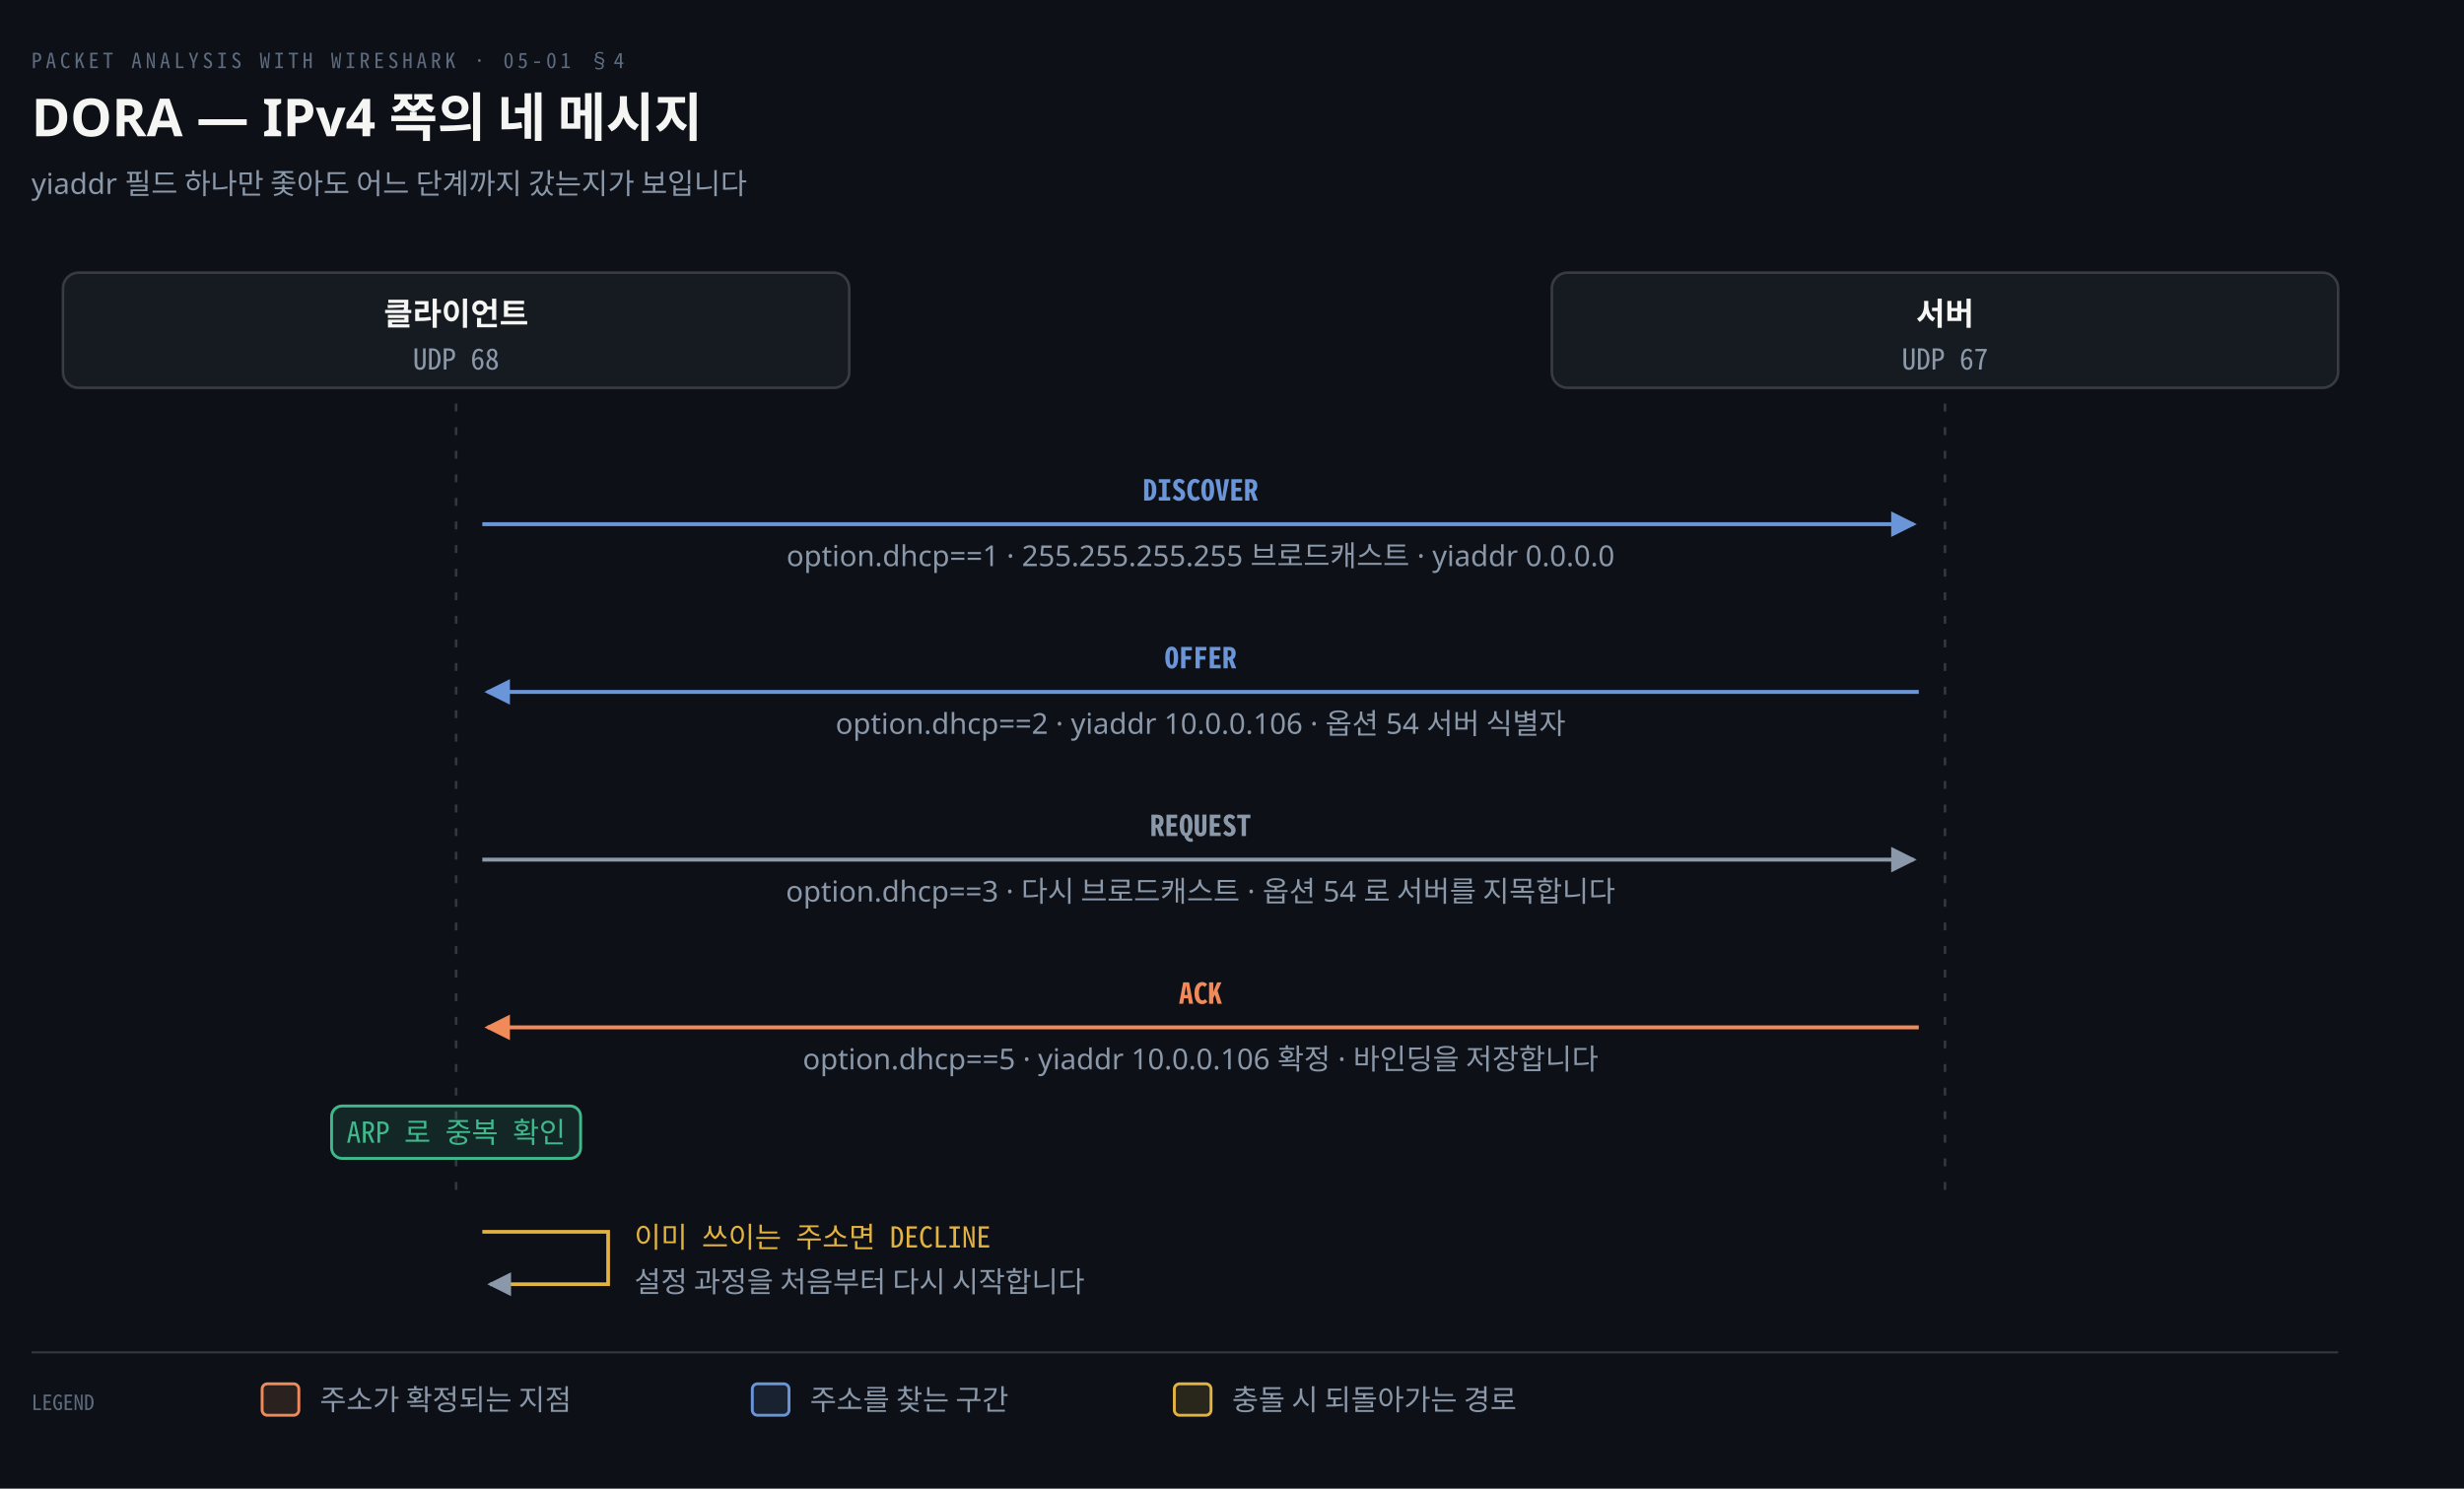
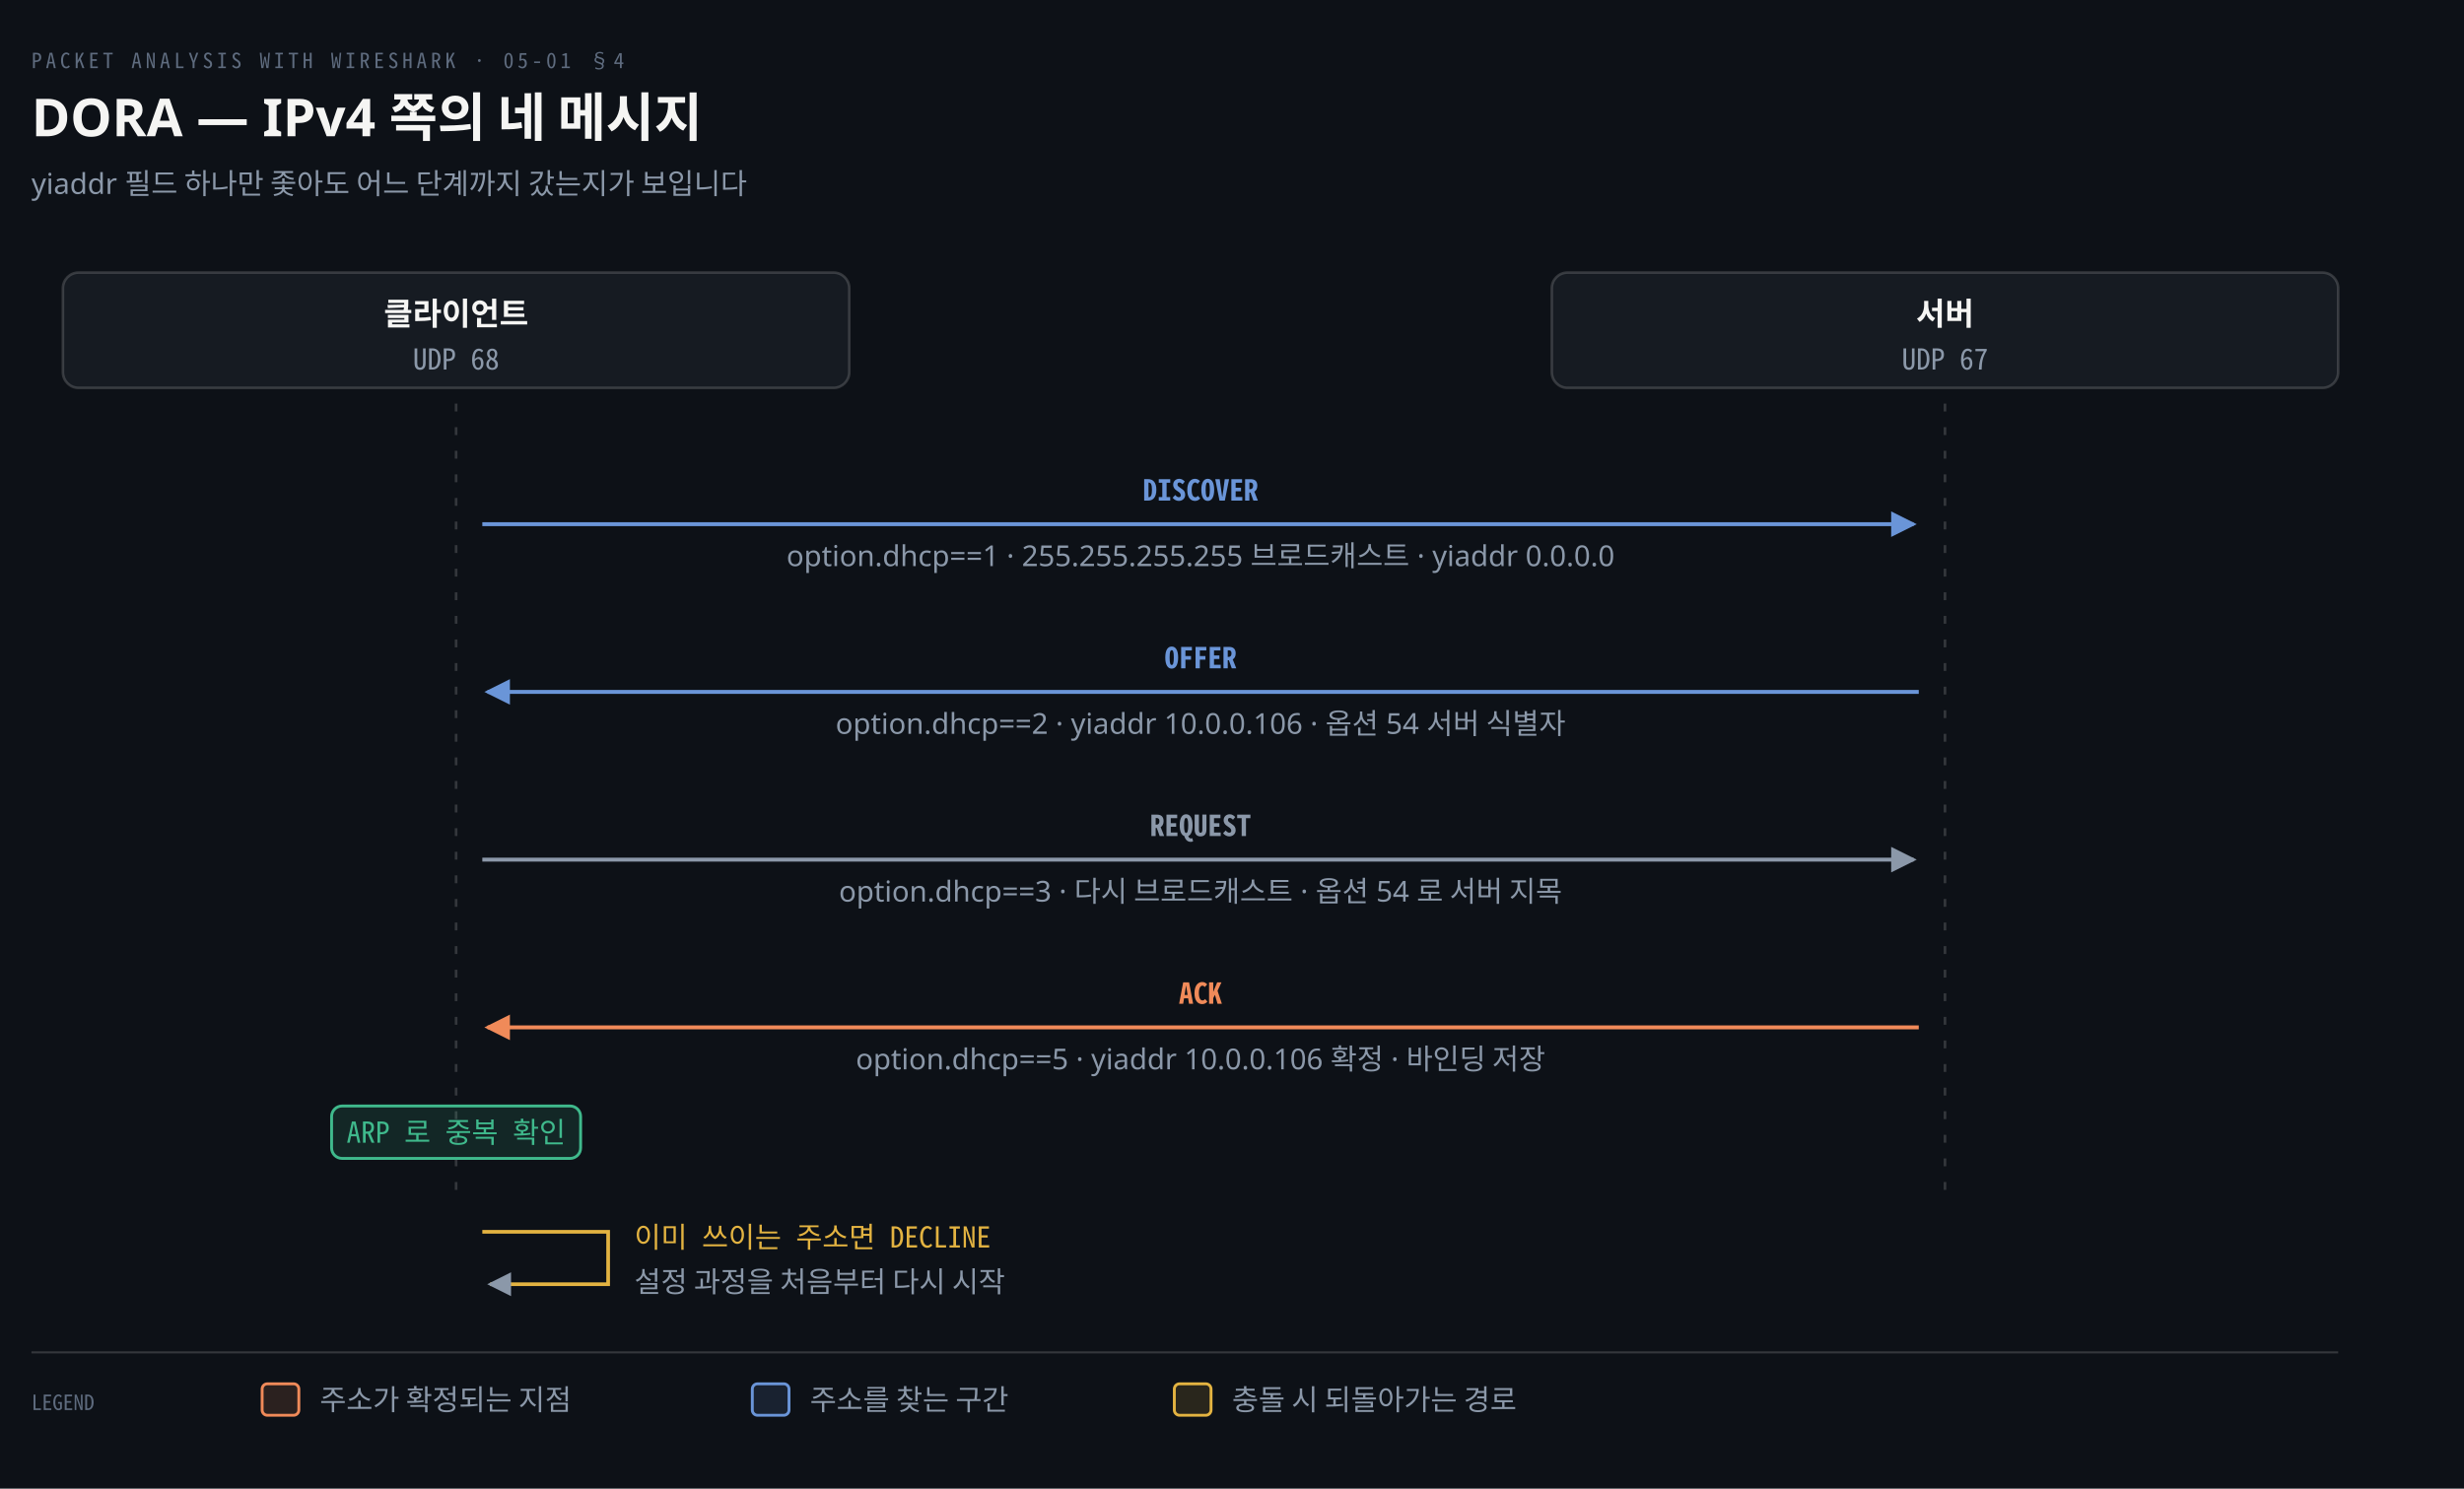
<svg xmlns="http://www.w3.org/2000/svg" viewBox="0 0 940 568" width="100%" role="img" aria-labelledby="dt dd">
  <defs>
    <marker id="ar" viewBox="0 0 8 8" refX="7" refY="4" markerWidth="6.5" markerHeight="6.5" orient="auto">
      <path d="M0 0 L8 4 L0 8 z" fill="#8B98A9" />
    </marker>
    <marker id="ok" viewBox="0 0 8 8" refX="7" refY="4" markerWidth="6.5" markerHeight="6.5" orient="auto">
      <path d="M0 0 L8 4 L0 8 z" fill="#3FB98C" />
    </marker>
    <marker id="warn" viewBox="0 0 8 8" refX="7" refY="4" markerWidth="6.5" markerHeight="6.5" orient="auto">
      <path d="M0 0 L8 4 L0 8 z" fill="#E3B341" />
    </marker>
    <marker id="bad" viewBox="0 0 8 8" refX="7" refY="4" markerWidth="6.5" markerHeight="6.5" orient="auto">
      <path d="M0 0 L8 4 L0 8 z" fill="#F0616D" />
    </marker>
    <marker id="info" viewBox="0 0 8 8" refX="7" refY="4" markerWidth="6.5" markerHeight="6.5" orient="auto">
      <path d="M0 0 L8 4 L0 8 z" fill="#6A95D8" />
    </marker>
    <marker id="acc" viewBox="0 0 8 8" refX="7" refY="4" markerWidth="6.5" markerHeight="6.5" orient="auto">
      <path d="M0 0 L8 4 L0 8 z" fill="#F08A59" />
    </marker>
    <marker id="soft" viewBox="0 0 8 8" refX="7" refY="4" markerWidth="6.5" markerHeight="6.5" orient="auto">
      <path d="M0 0 L8 4 L0 8 z" fill="#5E6B7E" />
    </marker>
  </defs>
  <rect width="940" height="568" fill="#0D1117" />
  <text x="12" y="26" font-family="'Geist Mono','Noto Sans Mono CJK KR',monospace" font-size="8" letter-spacing="0.18em" fill="#5E6B7E">PACKET ANALYSIS WITH WIRESHARK · 05-01 §4</text>
  <text x="12" y="52" font-family="'Geist','Apple SD Gothic Neo','Noto Sans KR','Malgun Gothic',sans-serif" font-size="20" font-weight="600" fill="#F5F5F3">DORA — IPv4 쪽의 네 메시지</text>
  <text x="12" y="74" font-family="'Geist','Apple SD Gothic Neo','Noto Sans KR','Malgun Gothic',sans-serif" font-size="11" fill="#8B98A9">yiaddr 필드 하나만 좇아도 어느 단계까지 갔는지가 보입니다</text>
  <rect x="24.0" y="104" width="300" height="44" rx="6" fill="#161B22" stroke="rgba(191,192,192,0.22)" stroke-width="1.0" />
  <text x="174.0" y="124" text-anchor="middle" font-family="'Geist','Apple SD Gothic Neo','Noto Sans KR','Malgun Gothic',sans-serif" font-size="12" font-weight="600" fill="#F5F5F3">클라이언트</text>
  <text x="174.0" y="141" text-anchor="middle" font-family="'Geist Mono','Noto Sans Mono CJK KR',monospace" font-size="11" font-weight="400" fill="#8B98A9">UDP 68</text>
  <rect x="592.0" y="104" width="300" height="44" rx="6" fill="#161B22" stroke="rgba(191,192,192,0.22)" stroke-width="1.0" />
  <text x="742.0" y="124" text-anchor="middle" font-family="'Geist','Apple SD Gothic Neo','Noto Sans KR','Malgun Gothic',sans-serif" font-size="12" font-weight="600" fill="#F5F5F3">서버</text>
  <text x="742.0" y="141" text-anchor="middle" font-family="'Geist Mono','Noto Sans Mono CJK KR',monospace" font-size="11" font-weight="400" fill="#8B98A9">UDP 67</text>
  <line x1="174.0" y1="154" x2="174.0" y2="456" stroke="rgba(191,192,192,0.22)" stroke-width="1.0" stroke-dasharray="3 6" />
  <line x1="742.0" y1="154" x2="742.0" y2="456" stroke="rgba(191,192,192,0.22)" stroke-width="1.0" stroke-dasharray="3 6" />
  <path d="M 184.0 200 L 730.0 200" fill="none" stroke="#6A95D8" stroke-width="1.5" marker-end="url(#info)" />
  <text x="458.0" y="191" text-anchor="middle" font-family="'Geist Mono','Noto Sans Mono CJK KR',monospace" font-size="11" font-weight="600" fill="#6A95D8">DISCOVER</text>
  <text x="458.0" y="216" text-anchor="middle" font-family="'Geist','Apple SD Gothic Neo','Noto Sans KR','Malgun Gothic',sans-serif" font-size="11" font-weight="400" fill="#8B98A9">option.dhcp==1 · 255.255.255.255 브로드캐스트 · yiaddr 0.0.0.0</text>
  <path d="M 732.0 264 L 186.0 264" fill="none" stroke="#6A95D8" stroke-width="1.5" marker-end="url(#info)" />
  <text x="458.0" y="255" text-anchor="middle" font-family="'Geist Mono','Noto Sans Mono CJK KR',monospace" font-size="11" font-weight="600" fill="#6A95D8">OFFER</text>
  <text x="458.0" y="280" text-anchor="middle" font-family="'Geist','Apple SD Gothic Neo','Noto Sans KR','Malgun Gothic',sans-serif" font-size="11" font-weight="400" fill="#8B98A9">option.dhcp==2 · yiaddr 10.0.0.106 · 옵션 54 서버 식별자</text>
  <path d="M 184.0 328 L 730.0 328" fill="none" stroke="#8B98A9" stroke-width="1.5" marker-end="url(#ar)" />
  <text x="458.0" y="319" text-anchor="middle" font-family="'Geist Mono','Noto Sans Mono CJK KR',monospace" font-size="11" font-weight="600" fill="#8B98A9">REQUEST</text>
-   <text x="458.0" y="344" text-anchor="middle" font-family="'Geist','Apple SD Gothic Neo','Noto Sans KR','Malgun Gothic',sans-serif" font-size="11" font-weight="400" fill="#8B98A9">option.dhcp==3 · 다시 브로드캐스트 · 옵션 54 로 서버를 지목합니다</text>
+   <text x="458.0" y="344" text-anchor="middle" font-family="'Geist','Apple SD Gothic Neo','Noto Sans KR','Malgun Gothic',sans-serif" font-size="11" font-weight="400" fill="#8B98A9">option.dhcp==3 · 다시 브로드캐스트 · 옵션 54 로 서버 지목</text>
  <path d="M 732.0 392 L 186.0 392" fill="none" stroke="#F08A59" stroke-width="1.5" marker-end="url(#acc)" />
  <text x="458.0" y="383" text-anchor="middle" font-family="'Geist Mono','Noto Sans Mono CJK KR',monospace" font-size="11" font-weight="600" fill="#F08A59">ACK</text>
-   <text x="458.0" y="408" text-anchor="middle" font-family="'Geist','Apple SD Gothic Neo','Noto Sans KR','Malgun Gothic',sans-serif" font-size="11" font-weight="400" fill="#8B98A9">option.dhcp==5 · yiaddr 10.0.0.106 확정 · 바인딩을 저장합니다</text>
+   <text x="458.0" y="408" text-anchor="middle" font-family="'Geist','Apple SD Gothic Neo','Noto Sans KR','Malgun Gothic',sans-serif" font-size="11" font-weight="400" fill="#8B98A9">option.dhcp==5 · yiaddr 10.0.0.106 확정 · 바인딩 저장</text>
  <rect x="126.5" y="422" width="95.0" height="20" rx="4" fill="#3FB98C22" stroke="#3FB98C" stroke-width="1.1" />
  <text x="174.0" y="436" text-anchor="middle" font-family="'Geist Mono','Noto Sans Mono CJK KR',monospace" font-size="11" font-weight="400" fill="#3FB98C">ARP 로 중복 확인</text>
  <path d="M 184.0 470 L 232.0 470 L 232.0 490 L 187.0 490" fill="none" stroke="#E3B341" stroke-width="1.4" marker-end="url(#ar)" />
  <text x="242.0" y="476" text-anchor="start" font-family="'Geist Mono','Noto Sans Mono CJK KR',monospace" font-size="11" font-weight="400" fill="#E3B341">이미 쓰이는 주소면 DECLINE</text>
-   <text x="242.0" y="493" text-anchor="start" font-family="'Geist','Apple SD Gothic Neo','Noto Sans KR','Malgun Gothic',sans-serif" font-size="11" font-weight="400" fill="#8B98A9">설정 과정을 처음부터 다시 시작합니다</text>
+   <text x="242.0" y="493" text-anchor="start" font-family="'Geist','Apple SD Gothic Neo','Noto Sans KR','Malgun Gothic',sans-serif" font-size="11" font-weight="400" fill="#8B98A9">설정 과정을 처음부터 다시 시작</text>
  <line x1="12" y1="516" x2="892" y2="516" stroke="rgba(191,192,192,0.22)" stroke-width="0.8" />
  <text x="12" y="538" text-anchor="start" font-family="'Geist Mono','Noto Sans Mono CJK KR',monospace" font-size="8" font-weight="400" fill="#5E6B7E">LEGEND</text>
  <rect x="100" y="528" width="14" height="12" rx="2" fill="#F08A5922" stroke="#F08A59" stroke-width="1.1" />
  <text x="122" y="538" text-anchor="start" font-family="'Geist','Apple SD Gothic Neo','Noto Sans KR','Malgun Gothic',sans-serif" font-size="11" font-weight="400" fill="#8B98A9">주소가 확정되는 지점</text>
  <rect x="287" y="528" width="14" height="12" rx="2" fill="#6A95D822" stroke="#6A95D8" stroke-width="1.1" />
  <text x="309" y="538" text-anchor="start" font-family="'Geist','Apple SD Gothic Neo','Noto Sans KR','Malgun Gothic',sans-serif" font-size="11" font-weight="400" fill="#8B98A9">주소를 찾는 구간</text>
  <rect x="448" y="528" width="14" height="12" rx="2" fill="#E3B34122" stroke="#E3B341" stroke-width="1.1" />
  <text x="470" y="538" text-anchor="start" font-family="'Geist','Apple SD Gothic Neo','Noto Sans KR','Malgun Gothic',sans-serif" font-size="11" font-weight="400" fill="#8B98A9">충돌 시 되돌아가는 경로</text>
</svg>
